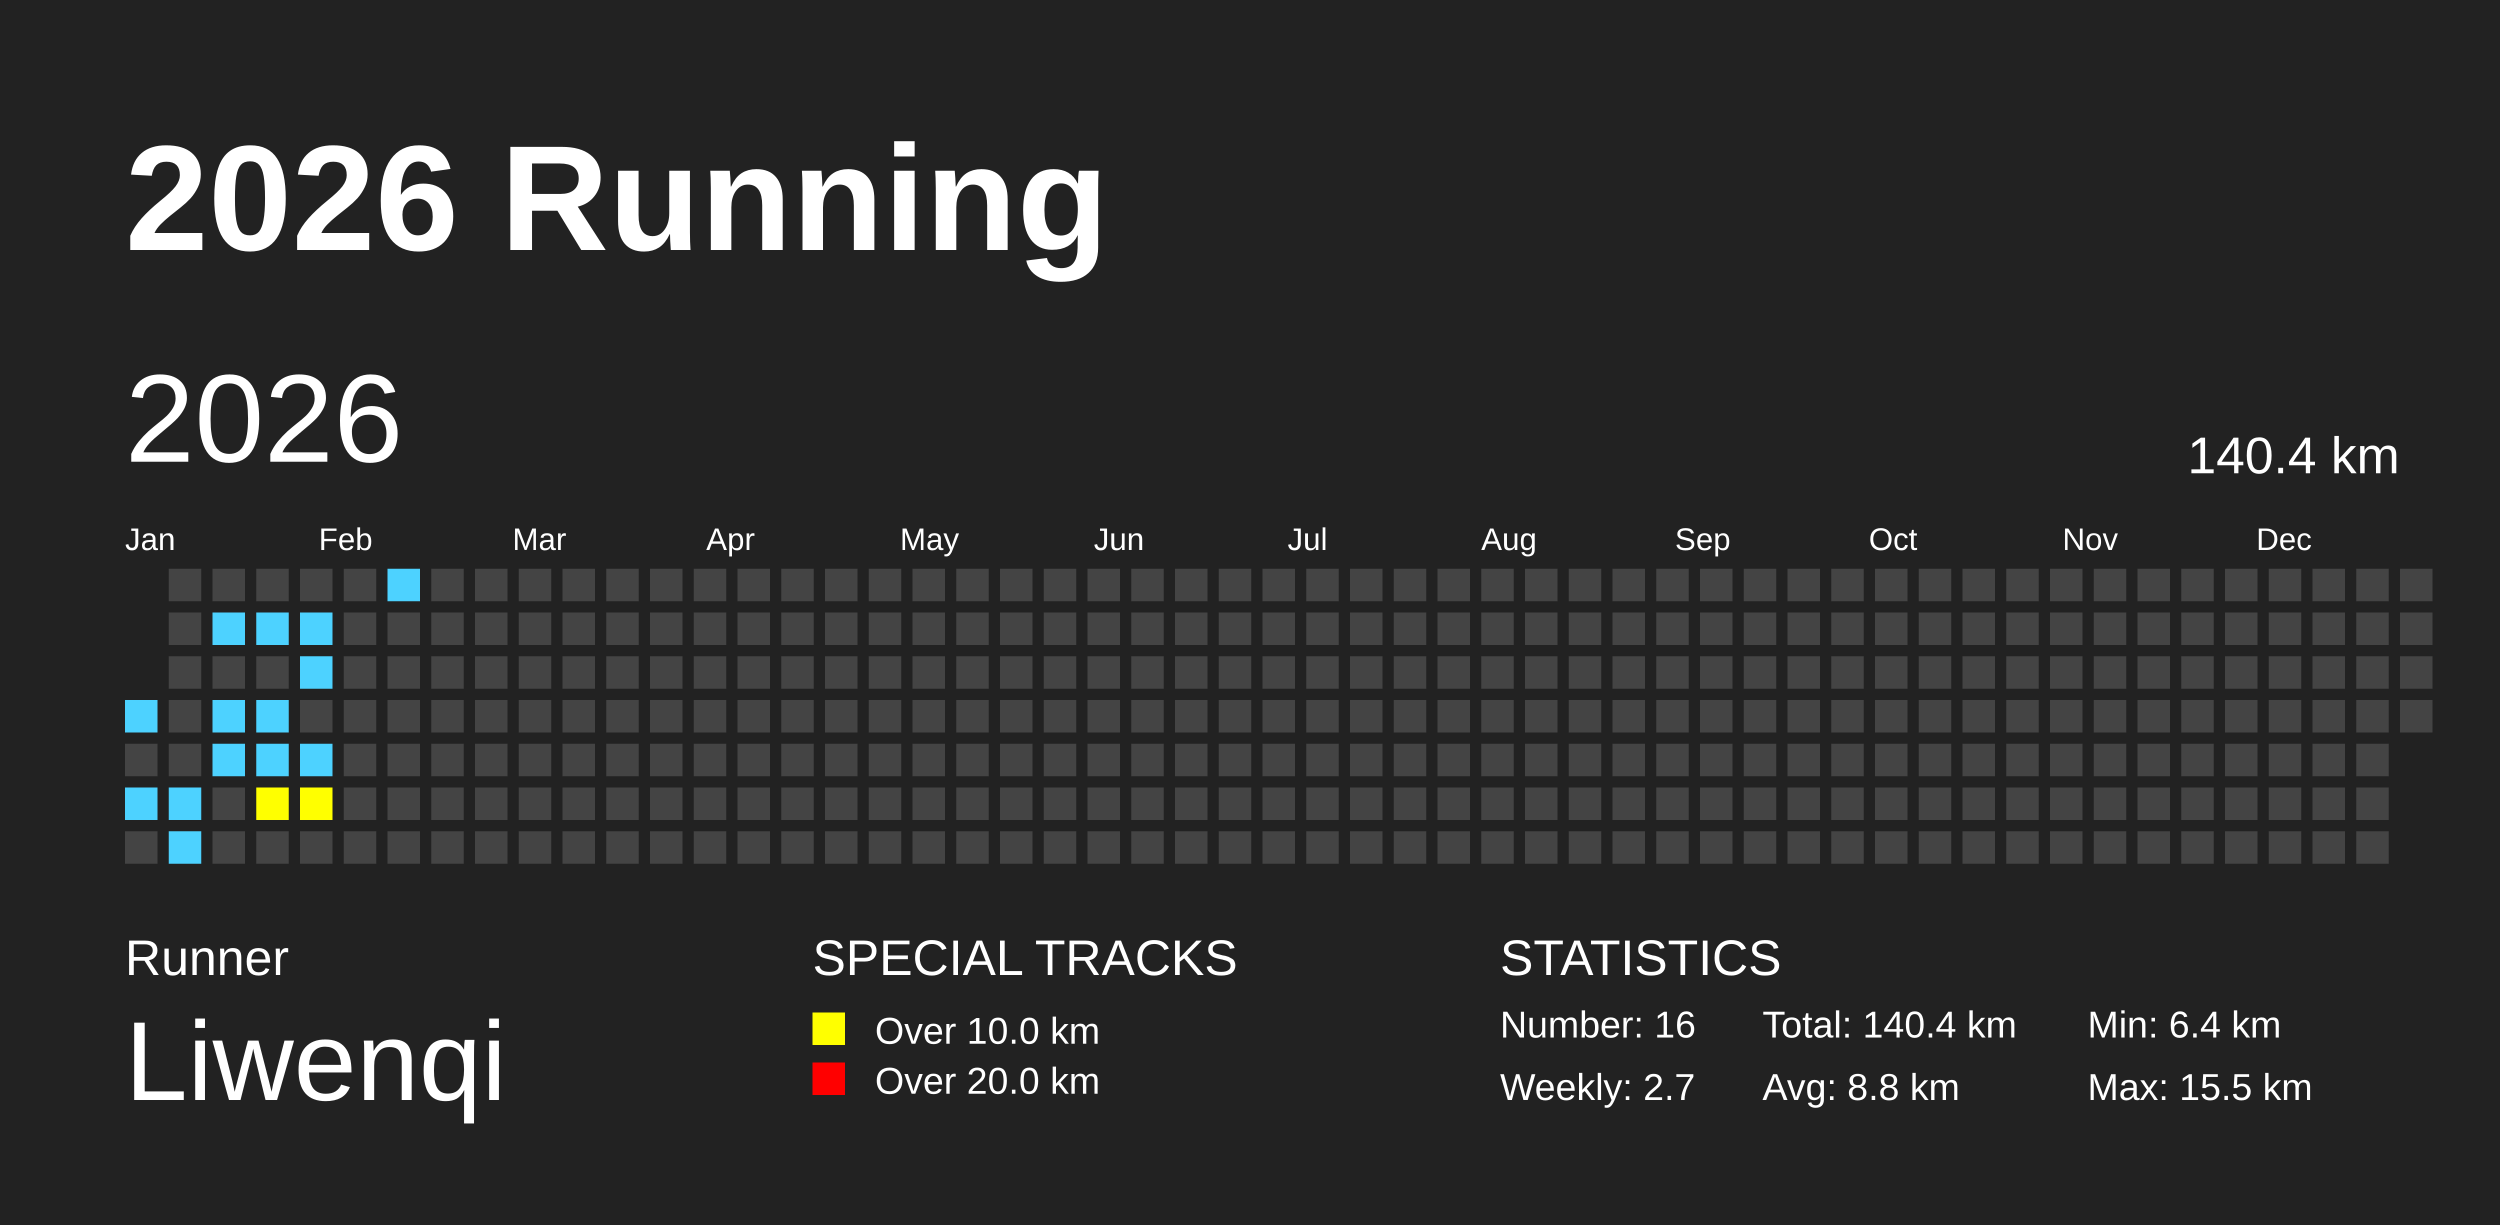
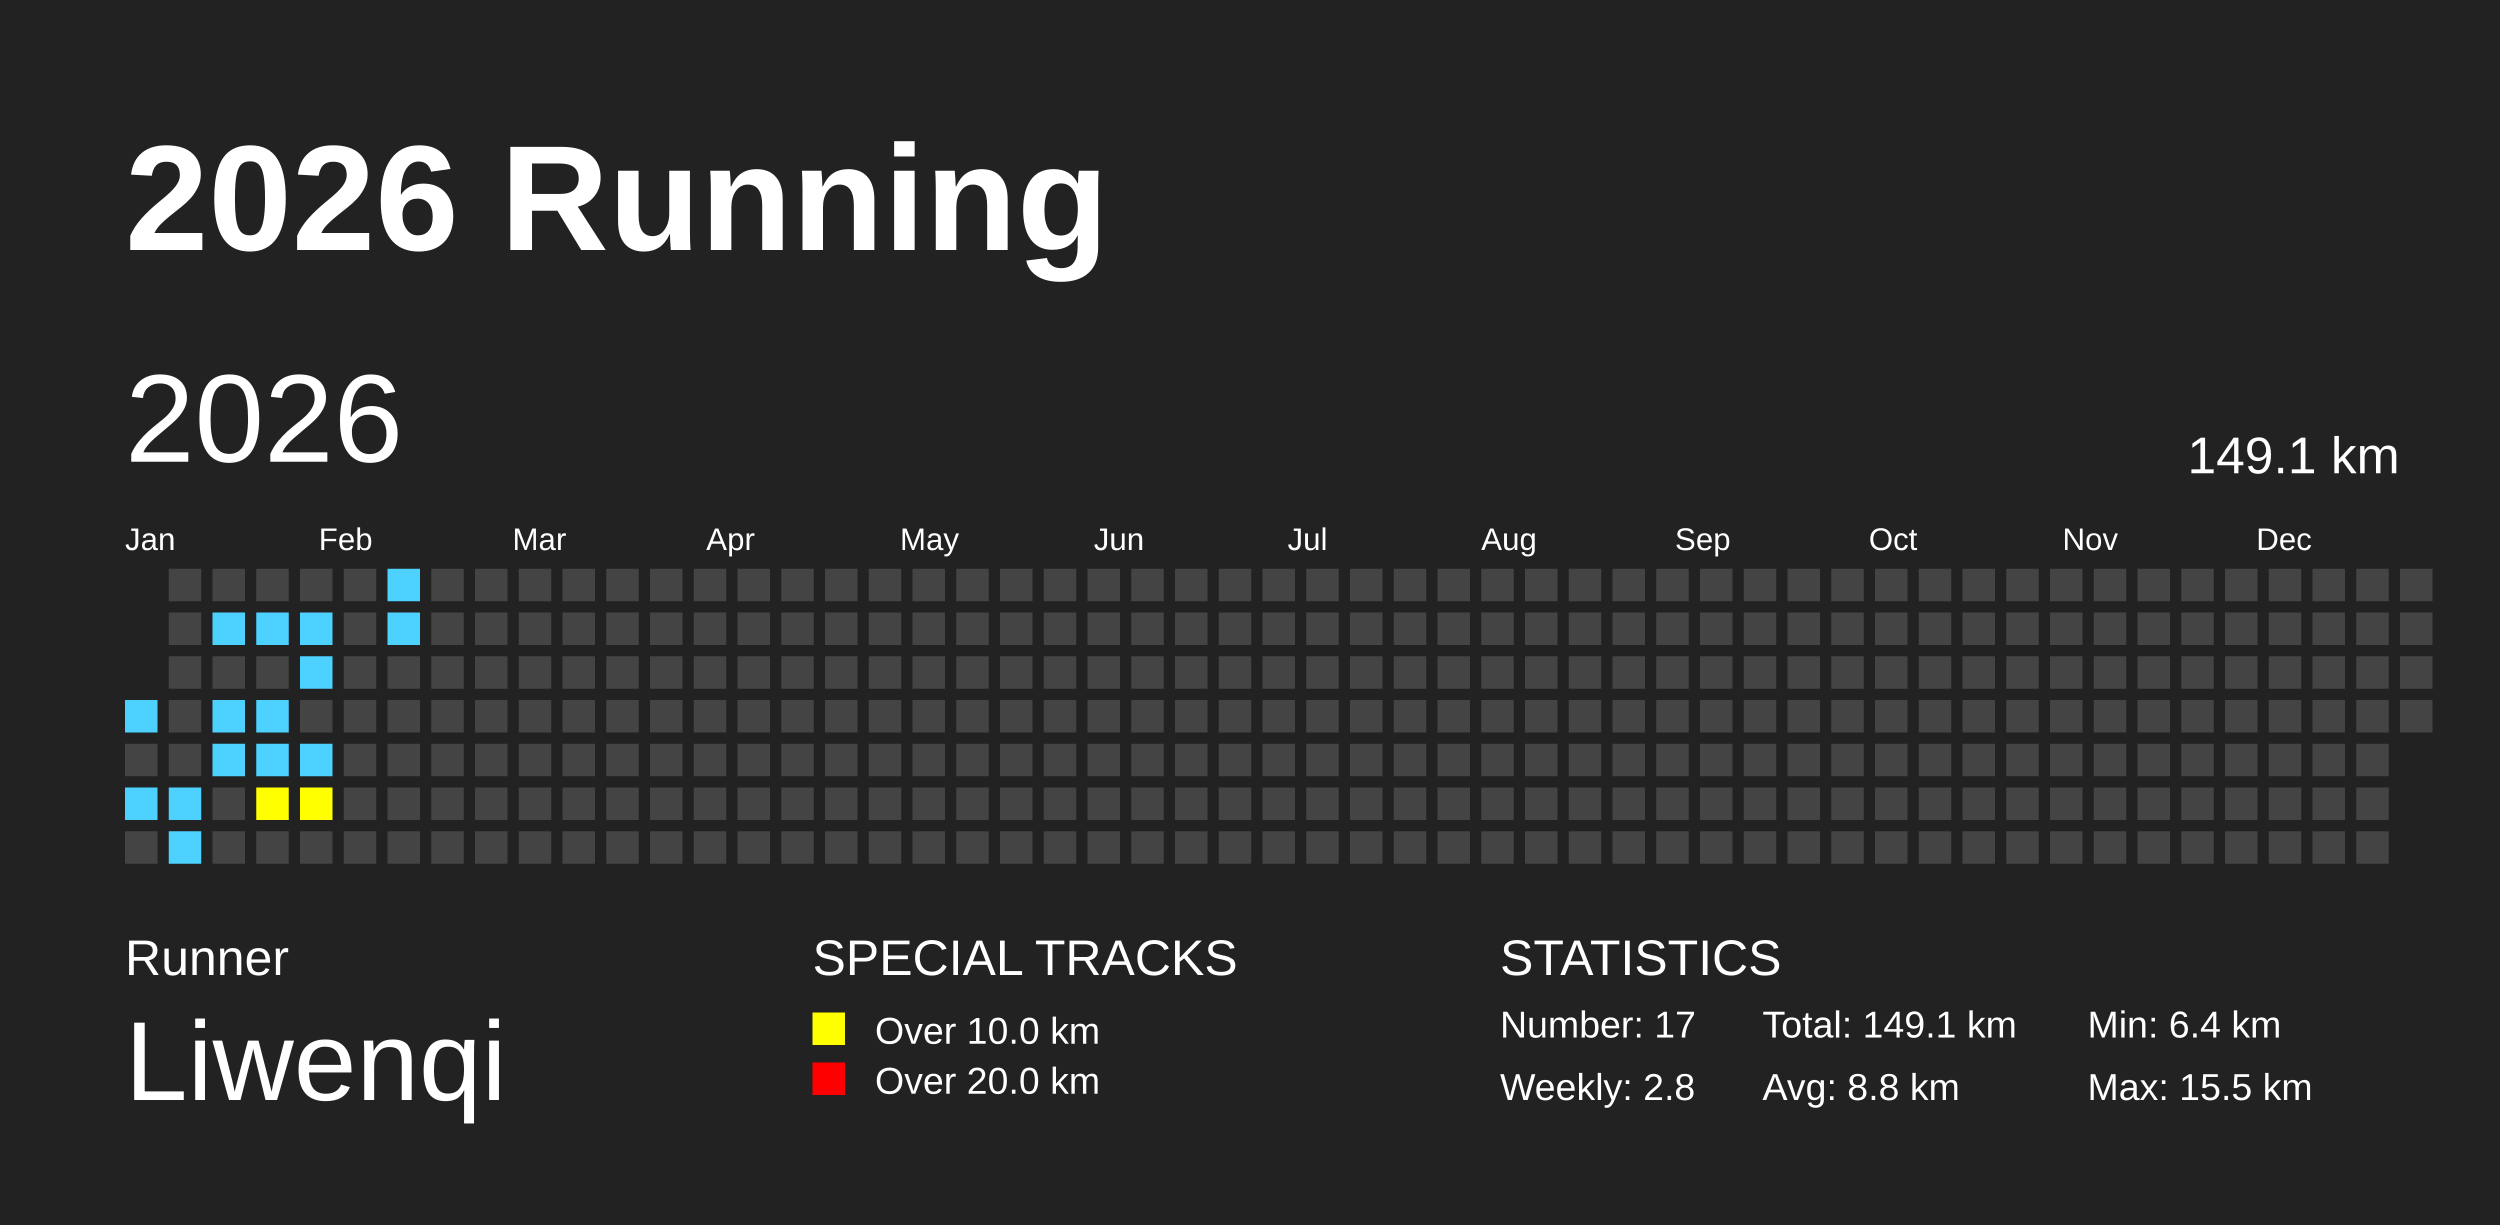
<svg xmlns="http://www.w3.org/2000/svg" baseProfile="full" height="98mm" version="1.1" viewBox="0,0,200,98" width="200mm">
  <defs />
  <rect fill="#222222" height="98" width="200" x="0" y="0" />
  <text fill="#FFFFFF" style="font-size:12px; font-family:Arial; font-weight:bold;" x="10" y="20">2026 Running</text>
  <text fill="#FFFFFF" style="font-size:4px; font-family:Arial" x="10" y="78">Runner</text>
  <text fill="#FFFFFF" style="font-size:9px; font-family:Arial" x="10" y="88">Liwenqi</text>
  <text fill="#FFFFFF" style="font-size:4px; font-family:Arial" x="65" y="78">SPECIAL TRACKS</text>
  <rect fill="yellow" height="2.6" width="2.6" x="65" y="81" />
  <text fill="#FFFFFF" style="font-size:3px; font-family:Arial" x="70" y="83.5">Over 10.0 km</text>
  <rect fill="red" height="2.6" width="2.6" x="65" y="85" />
  <text fill="#FFFFFF" style="font-size:3px; font-family:Arial" x="70" y="87.5">Over 20.0 km</text>
  <text fill="#FFFFFF" style="font-size:4px; font-family:Arial" x="120" y="78">STATISTICS</text>
-   <text fill="#FFFFFF" style="font-size:3px; font-family:Arial" x="120" y="83">Number: 16</text>
-   <text fill="#FFFFFF" style="font-size:3px; font-family:Arial" x="120" y="88">Weekly: 2.7</text>
-   <text fill="#FFFFFF" style="font-size:3px; font-family:Arial" x="141" y="83">Total: 140.4 km</text>
+   <text fill="#FFFFFF" style="font-size:3px; font-family:Arial" x="120" y="83">Number: 17</text>
+   <text fill="#FFFFFF" style="font-size:3px; font-family:Arial" x="120" y="88">Weekly: 2.8</text>
+   <text fill="#FFFFFF" style="font-size:3px; font-family:Arial" x="141" y="83">Total: 149.1 km</text>
  <text fill="#FFFFFF" style="font-size:3px; font-family:Arial" x="141" y="88">Avg: 8.8 km</text>
  <text fill="#FFFFFF" style="font-size:3px; font-family:Arial" x="167" y="83">Min: 6.4 km</text>
  <text fill="#FFFFFF" style="font-size:3px; font-family:Arial" x="167" y="88">Max: 15.5 km</text>
  <text dominant-baseline="hanging" fill="#FFFFFF" style="font-size:10.0px; font-family:Arial;" x="10" y="30">2026</text>
-   <text dominant-baseline="hanging" fill="#FFFFFF" style="font-size:4.125px; font-family:Arial;" x="175" y="35">140.4 km</text>
+   <text dominant-baseline="hanging" fill="#FFFFFF" style="font-size:4.125px; font-family:Arial;" x="175" y="35">149.1 km</text>
  <text fill="#FFFFFF" style="font-size:2.5px; font-family:Arial" x="10.0" y="44">Jan</text>
  <text fill="#FFFFFF" style="font-size:2.5px; font-family:Arial" x="25.5" y="44">Feb</text>
  <text fill="#FFFFFF" style="font-size:2.5px; font-family:Arial" x="41.0" y="44">Mar</text>
  <text fill="#FFFFFF" style="font-size:2.5px; font-family:Arial" x="56.5" y="44">Apr</text>
  <text fill="#FFFFFF" style="font-size:2.5px; font-family:Arial" x="72.0" y="44">May</text>
  <text fill="#FFFFFF" style="font-size:2.5px; font-family:Arial" x="87.5" y="44">Jun</text>
  <text fill="#FFFFFF" style="font-size:2.5px; font-family:Arial" x="103.0" y="44">Jul</text>
  <text fill="#FFFFFF" style="font-size:2.5px; font-family:Arial" x="118.5" y="44">Aug</text>
  <text fill="#FFFFFF" style="font-size:2.5px; font-family:Arial" x="134.0" y="44">Sep</text>
  <text fill="#FFFFFF" style="font-size:2.5px; font-family:Arial" x="149.5" y="44">Oct</text>
  <text fill="#FFFFFF" style="font-size:2.5px; font-family:Arial" x="165.0" y="44">Nov</text>
  <text fill="#FFFFFF" style="font-size:2.5px; font-family:Arial" x="180.5" y="44">Dec</text>
  <rect fill="#4DD2FF" height="2.6" width="2.6" x="10.0" y="56.0" />
  <rect fill="#444444" height="2.6" width="2.6" x="10.0" y="59.5" />
  <rect fill="#4DD2FF" height="2.6" width="2.6" x="10.0" y="63.0" />
  <rect fill="#444444" height="2.6" width="2.6" x="10.0" y="66.5" />
  <rect fill="#444444" height="2.6" width="2.6" x="13.5" y="45.5" />
  <rect fill="#444444" height="2.6" width="2.6" x="13.5" y="49.0" />
  <rect fill="#444444" height="2.6" width="2.6" x="13.5" y="52.5" />
  <rect fill="#444444" height="2.6" width="2.6" x="13.5" y="56.0" />
  <rect fill="#444444" height="2.6" width="2.6" x="13.5" y="59.5" />
  <rect fill="#4DD2FF" height="2.6" width="2.6" x="13.5" y="63.0" />
  <rect fill="#4DD2FF" height="2.6" width="2.6" x="13.5" y="66.5" />
  <rect fill="#444444" height="2.6" width="2.6" x="17.0" y="45.5" />
  <rect fill="#4DD2FF" height="2.6" width="2.6" x="17.0" y="49.0" />
  <rect fill="#444444" height="2.6" width="2.6" x="17.0" y="52.5" />
  <rect fill="#4DD2FF" height="2.6" width="2.6" x="17.0" y="56.0" />
  <rect fill="#4DD2FF" height="2.6" width="2.6" x="17.0" y="59.5" />
  <rect fill="#444444" height="2.6" width="2.6" x="17.0" y="63.0" />
  <rect fill="#444444" height="2.6" width="2.6" x="17.0" y="66.5" />
  <rect fill="#444444" height="2.6" width="2.6" x="20.5" y="45.5" />
  <rect fill="#4DD2FF" height="2.6" width="2.6" x="20.5" y="49.0" />
  <rect fill="#444444" height="2.6" width="2.6" x="20.5" y="52.5" />
  <rect fill="#4DD2FF" height="2.6" width="2.6" x="20.5" y="56.0" />
  <rect fill="#4DD2FF" height="2.6" width="2.6" x="20.5" y="59.5" />
  <rect fill="yellow" height="2.6" width="2.6" x="20.5" y="63.0" />
  <rect fill="#444444" height="2.6" width="2.6" x="20.5" y="66.5" />
  <rect fill="#444444" height="2.6" width="2.6" x="24.0" y="45.5" />
  <rect fill="#4DD2FF" height="2.6" width="2.6" x="24.0" y="49.0" />
  <rect fill="#4DD2FF" height="2.6" width="2.6" x="24.0" y="52.5" />
  <rect fill="#444444" height="2.6" width="2.6" x="24.0" y="56.0" />
  <rect fill="#4DD2FF" height="2.6" width="2.6" x="24.0" y="59.5" />
  <rect fill="yellow" height="2.6" width="2.6" x="24.0" y="63.0" />
  <rect fill="#444444" height="2.6" width="2.6" x="24.0" y="66.5" />
  <rect fill="#444444" height="2.6" width="2.6" x="27.5" y="45.5" />
  <rect fill="#444444" height="2.6" width="2.6" x="27.5" y="49.0" />
  <rect fill="#444444" height="2.6" width="2.6" x="27.5" y="52.5" />
  <rect fill="#444444" height="2.6" width="2.6" x="27.5" y="56.0" />
  <rect fill="#444444" height="2.6" width="2.6" x="27.5" y="59.5" />
  <rect fill="#444444" height="2.6" width="2.6" x="27.5" y="63.0" />
  <rect fill="#444444" height="2.6" width="2.6" x="27.5" y="66.5" />
  <rect fill="#4DD2FF" height="2.6" width="2.6" x="31.0" y="45.5" />
-   <rect fill="#444444" height="2.6" width="2.6" x="31.0" y="49.0" />
+   <rect fill="#4DD2FF" height="2.6" width="2.6" x="31.0" y="49.0" />
  <rect fill="#444444" height="2.6" width="2.6" x="31.0" y="52.5" />
  <rect fill="#444444" height="2.6" width="2.6" x="31.0" y="56.0" />
  <rect fill="#444444" height="2.6" width="2.6" x="31.0" y="59.5" />
  <rect fill="#444444" height="2.6" width="2.6" x="31.0" y="63.0" />
  <rect fill="#444444" height="2.6" width="2.6" x="31.0" y="66.5" />
  <rect fill="#444444" height="2.6" width="2.6" x="34.5" y="45.5" />
  <rect fill="#444444" height="2.6" width="2.6" x="34.5" y="49.0" />
  <rect fill="#444444" height="2.6" width="2.6" x="34.5" y="52.5" />
  <rect fill="#444444" height="2.6" width="2.6" x="34.5" y="56.0" />
  <rect fill="#444444" height="2.6" width="2.6" x="34.5" y="59.5" />
  <rect fill="#444444" height="2.6" width="2.6" x="34.5" y="63.0" />
  <rect fill="#444444" height="2.6" width="2.6" x="34.5" y="66.5" />
  <rect fill="#444444" height="2.6" width="2.6" x="38.0" y="45.5" />
  <rect fill="#444444" height="2.6" width="2.6" x="38.0" y="49.0" />
  <rect fill="#444444" height="2.6" width="2.6" x="38.0" y="52.5" />
  <rect fill="#444444" height="2.6" width="2.6" x="38.0" y="56.0" />
  <rect fill="#444444" height="2.6" width="2.6" x="38.0" y="59.5" />
  <rect fill="#444444" height="2.6" width="2.6" x="38.0" y="63.0" />
  <rect fill="#444444" height="2.6" width="2.6" x="38.0" y="66.5" />
  <rect fill="#444444" height="2.6" width="2.6" x="41.5" y="45.5" />
  <rect fill="#444444" height="2.6" width="2.6" x="41.5" y="49.0" />
  <rect fill="#444444" height="2.6" width="2.6" x="41.5" y="52.5" />
  <rect fill="#444444" height="2.6" width="2.6" x="41.5" y="56.0" />
  <rect fill="#444444" height="2.6" width="2.6" x="41.5" y="59.5" />
  <rect fill="#444444" height="2.6" width="2.6" x="41.5" y="63.0" />
  <rect fill="#444444" height="2.6" width="2.6" x="41.5" y="66.5" />
  <rect fill="#444444" height="2.6" width="2.6" x="45.0" y="45.5" />
  <rect fill="#444444" height="2.6" width="2.6" x="45.0" y="49.0" />
  <rect fill="#444444" height="2.6" width="2.6" x="45.0" y="52.5" />
  <rect fill="#444444" height="2.6" width="2.6" x="45.0" y="56.0" />
  <rect fill="#444444" height="2.6" width="2.6" x="45.0" y="59.5" />
  <rect fill="#444444" height="2.6" width="2.6" x="45.0" y="63.0" />
  <rect fill="#444444" height="2.6" width="2.6" x="45.0" y="66.5" />
  <rect fill="#444444" height="2.6" width="2.6" x="48.5" y="45.5" />
  <rect fill="#444444" height="2.6" width="2.6" x="48.5" y="49.0" />
  <rect fill="#444444" height="2.6" width="2.6" x="48.5" y="52.5" />
  <rect fill="#444444" height="2.6" width="2.6" x="48.5" y="56.0" />
  <rect fill="#444444" height="2.6" width="2.6" x="48.5" y="59.5" />
  <rect fill="#444444" height="2.6" width="2.6" x="48.5" y="63.0" />
  <rect fill="#444444" height="2.6" width="2.6" x="48.5" y="66.5" />
  <rect fill="#444444" height="2.6" width="2.6" x="52.0" y="45.5" />
  <rect fill="#444444" height="2.6" width="2.6" x="52.0" y="49.0" />
  <rect fill="#444444" height="2.6" width="2.6" x="52.0" y="52.5" />
  <rect fill="#444444" height="2.6" width="2.6" x="52.0" y="56.0" />
  <rect fill="#444444" height="2.6" width="2.6" x="52.0" y="59.5" />
  <rect fill="#444444" height="2.6" width="2.6" x="52.0" y="63.0" />
  <rect fill="#444444" height="2.6" width="2.6" x="52.0" y="66.5" />
  <rect fill="#444444" height="2.6" width="2.6" x="55.5" y="45.5" />
  <rect fill="#444444" height="2.6" width="2.6" x="55.5" y="49.0" />
  <rect fill="#444444" height="2.6" width="2.6" x="55.5" y="52.5" />
  <rect fill="#444444" height="2.6" width="2.6" x="55.5" y="56.0" />
  <rect fill="#444444" height="2.6" width="2.6" x="55.5" y="59.5" />
  <rect fill="#444444" height="2.6" width="2.6" x="55.5" y="63.0" />
  <rect fill="#444444" height="2.6" width="2.6" x="55.5" y="66.5" />
  <rect fill="#444444" height="2.6" width="2.6" x="59.0" y="45.5" />
  <rect fill="#444444" height="2.6" width="2.6" x="59.0" y="49.0" />
  <rect fill="#444444" height="2.6" width="2.6" x="59.0" y="52.5" />
  <rect fill="#444444" height="2.6" width="2.6" x="59.0" y="56.0" />
  <rect fill="#444444" height="2.6" width="2.6" x="59.0" y="59.5" />
  <rect fill="#444444" height="2.6" width="2.6" x="59.0" y="63.0" />
  <rect fill="#444444" height="2.6" width="2.6" x="59.0" y="66.5" />
  <rect fill="#444444" height="2.6" width="2.6" x="62.5" y="45.5" />
  <rect fill="#444444" height="2.6" width="2.6" x="62.5" y="49.0" />
  <rect fill="#444444" height="2.6" width="2.6" x="62.5" y="52.5" />
  <rect fill="#444444" height="2.6" width="2.6" x="62.5" y="56.0" />
  <rect fill="#444444" height="2.6" width="2.6" x="62.5" y="59.5" />
  <rect fill="#444444" height="2.6" width="2.6" x="62.5" y="63.0" />
  <rect fill="#444444" height="2.6" width="2.6" x="62.5" y="66.5" />
  <rect fill="#444444" height="2.6" width="2.6" x="66.0" y="45.5" />
  <rect fill="#444444" height="2.6" width="2.6" x="66.0" y="49.0" />
  <rect fill="#444444" height="2.6" width="2.6" x="66.0" y="52.5" />
  <rect fill="#444444" height="2.6" width="2.6" x="66.0" y="56.0" />
  <rect fill="#444444" height="2.6" width="2.6" x="66.0" y="59.5" />
  <rect fill="#444444" height="2.6" width="2.6" x="66.0" y="63.0" />
  <rect fill="#444444" height="2.6" width="2.6" x="66.0" y="66.5" />
  <rect fill="#444444" height="2.6" width="2.6" x="69.5" y="45.5" />
  <rect fill="#444444" height="2.6" width="2.6" x="69.5" y="49.0" />
  <rect fill="#444444" height="2.6" width="2.6" x="69.5" y="52.5" />
  <rect fill="#444444" height="2.6" width="2.6" x="69.5" y="56.0" />
  <rect fill="#444444" height="2.6" width="2.6" x="69.5" y="59.5" />
  <rect fill="#444444" height="2.6" width="2.6" x="69.5" y="63.0" />
  <rect fill="#444444" height="2.6" width="2.6" x="69.5" y="66.5" />
  <rect fill="#444444" height="2.6" width="2.6" x="73.0" y="45.5" />
  <rect fill="#444444" height="2.6" width="2.6" x="73.0" y="49.0" />
  <rect fill="#444444" height="2.6" width="2.6" x="73.0" y="52.5" />
  <rect fill="#444444" height="2.6" width="2.6" x="73.0" y="56.0" />
  <rect fill="#444444" height="2.6" width="2.6" x="73.0" y="59.5" />
  <rect fill="#444444" height="2.6" width="2.6" x="73.0" y="63.0" />
  <rect fill="#444444" height="2.6" width="2.6" x="73.0" y="66.5" />
  <rect fill="#444444" height="2.6" width="2.6" x="76.5" y="45.5" />
  <rect fill="#444444" height="2.6" width="2.6" x="76.5" y="49.0" />
  <rect fill="#444444" height="2.6" width="2.6" x="76.5" y="52.5" />
  <rect fill="#444444" height="2.6" width="2.6" x="76.5" y="56.0" />
  <rect fill="#444444" height="2.6" width="2.6" x="76.5" y="59.5" />
  <rect fill="#444444" height="2.6" width="2.6" x="76.5" y="63.0" />
  <rect fill="#444444" height="2.6" width="2.6" x="76.5" y="66.5" />
  <rect fill="#444444" height="2.6" width="2.6" x="80.0" y="45.5" />
  <rect fill="#444444" height="2.6" width="2.6" x="80.0" y="49.0" />
  <rect fill="#444444" height="2.6" width="2.6" x="80.0" y="52.5" />
  <rect fill="#444444" height="2.6" width="2.6" x="80.0" y="56.0" />
  <rect fill="#444444" height="2.6" width="2.6" x="80.0" y="59.5" />
  <rect fill="#444444" height="2.6" width="2.6" x="80.0" y="63.0" />
  <rect fill="#444444" height="2.6" width="2.6" x="80.0" y="66.5" />
  <rect fill="#444444" height="2.6" width="2.6" x="83.5" y="45.5" />
  <rect fill="#444444" height="2.6" width="2.6" x="83.5" y="49.0" />
  <rect fill="#444444" height="2.6" width="2.6" x="83.5" y="52.5" />
  <rect fill="#444444" height="2.6" width="2.6" x="83.5" y="56.0" />
  <rect fill="#444444" height="2.6" width="2.6" x="83.5" y="59.5" />
  <rect fill="#444444" height="2.6" width="2.6" x="83.5" y="63.0" />
  <rect fill="#444444" height="2.6" width="2.6" x="83.5" y="66.5" />
  <rect fill="#444444" height="2.6" width="2.6" x="87.0" y="45.5" />
  <rect fill="#444444" height="2.6" width="2.6" x="87.0" y="49.0" />
  <rect fill="#444444" height="2.6" width="2.6" x="87.0" y="52.5" />
  <rect fill="#444444" height="2.6" width="2.6" x="87.0" y="56.0" />
  <rect fill="#444444" height="2.6" width="2.6" x="87.0" y="59.5" />
  <rect fill="#444444" height="2.6" width="2.6" x="87.0" y="63.0" />
  <rect fill="#444444" height="2.6" width="2.6" x="87.0" y="66.5" />
  <rect fill="#444444" height="2.6" width="2.6" x="90.5" y="45.5" />
  <rect fill="#444444" height="2.6" width="2.6" x="90.5" y="49.0" />
  <rect fill="#444444" height="2.6" width="2.6" x="90.5" y="52.5" />
  <rect fill="#444444" height="2.6" width="2.6" x="90.5" y="56.0" />
  <rect fill="#444444" height="2.6" width="2.6" x="90.5" y="59.5" />
  <rect fill="#444444" height="2.6" width="2.6" x="90.5" y="63.0" />
  <rect fill="#444444" height="2.6" width="2.6" x="90.5" y="66.5" />
  <rect fill="#444444" height="2.6" width="2.6" x="94.0" y="45.5" />
  <rect fill="#444444" height="2.6" width="2.6" x="94.0" y="49.0" />
  <rect fill="#444444" height="2.6" width="2.6" x="94.0" y="52.5" />
  <rect fill="#444444" height="2.6" width="2.6" x="94.0" y="56.0" />
  <rect fill="#444444" height="2.6" width="2.6" x="94.0" y="59.5" />
  <rect fill="#444444" height="2.6" width="2.6" x="94.0" y="63.0" />
  <rect fill="#444444" height="2.6" width="2.6" x="94.0" y="66.5" />
  <rect fill="#444444" height="2.6" width="2.6" x="97.5" y="45.5" />
  <rect fill="#444444" height="2.6" width="2.6" x="97.5" y="49.0" />
  <rect fill="#444444" height="2.6" width="2.6" x="97.5" y="52.5" />
  <rect fill="#444444" height="2.6" width="2.6" x="97.5" y="56.0" />
  <rect fill="#444444" height="2.6" width="2.6" x="97.5" y="59.5" />
  <rect fill="#444444" height="2.6" width="2.6" x="97.5" y="63.0" />
  <rect fill="#444444" height="2.6" width="2.6" x="97.5" y="66.5" />
  <rect fill="#444444" height="2.6" width="2.6" x="101.0" y="45.5" />
  <rect fill="#444444" height="2.6" width="2.6" x="101.0" y="49.0" />
  <rect fill="#444444" height="2.6" width="2.6" x="101.0" y="52.5" />
  <rect fill="#444444" height="2.6" width="2.6" x="101.0" y="56.0" />
  <rect fill="#444444" height="2.6" width="2.6" x="101.0" y="59.5" />
  <rect fill="#444444" height="2.6" width="2.6" x="101.0" y="63.0" />
  <rect fill="#444444" height="2.6" width="2.6" x="101.0" y="66.5" />
  <rect fill="#444444" height="2.6" width="2.6" x="104.5" y="45.5" />
  <rect fill="#444444" height="2.6" width="2.6" x="104.5" y="49.0" />
  <rect fill="#444444" height="2.6" width="2.6" x="104.5" y="52.5" />
  <rect fill="#444444" height="2.6" width="2.6" x="104.5" y="56.0" />
  <rect fill="#444444" height="2.6" width="2.6" x="104.5" y="59.5" />
  <rect fill="#444444" height="2.6" width="2.6" x="104.5" y="63.0" />
  <rect fill="#444444" height="2.6" width="2.6" x="104.5" y="66.5" />
  <rect fill="#444444" height="2.6" width="2.6" x="108.0" y="45.5" />
  <rect fill="#444444" height="2.6" width="2.6" x="108.0" y="49.0" />
  <rect fill="#444444" height="2.6" width="2.6" x="108.0" y="52.5" />
  <rect fill="#444444" height="2.6" width="2.6" x="108.0" y="56.0" />
  <rect fill="#444444" height="2.6" width="2.6" x="108.0" y="59.5" />
  <rect fill="#444444" height="2.6" width="2.6" x="108.0" y="63.0" />
  <rect fill="#444444" height="2.6" width="2.6" x="108.0" y="66.5" />
  <rect fill="#444444" height="2.6" width="2.6" x="111.5" y="45.5" />
  <rect fill="#444444" height="2.6" width="2.6" x="111.5" y="49.0" />
  <rect fill="#444444" height="2.6" width="2.6" x="111.5" y="52.5" />
  <rect fill="#444444" height="2.6" width="2.6" x="111.5" y="56.0" />
  <rect fill="#444444" height="2.6" width="2.6" x="111.5" y="59.5" />
  <rect fill="#444444" height="2.6" width="2.6" x="111.5" y="63.0" />
  <rect fill="#444444" height="2.6" width="2.6" x="111.5" y="66.5" />
  <rect fill="#444444" height="2.6" width="2.6" x="115.0" y="45.5" />
  <rect fill="#444444" height="2.6" width="2.6" x="115.0" y="49.0" />
  <rect fill="#444444" height="2.6" width="2.6" x="115.0" y="52.5" />
  <rect fill="#444444" height="2.6" width="2.6" x="115.0" y="56.0" />
  <rect fill="#444444" height="2.6" width="2.6" x="115.0" y="59.5" />
  <rect fill="#444444" height="2.6" width="2.6" x="115.0" y="63.0" />
  <rect fill="#444444" height="2.6" width="2.6" x="115.0" y="66.5" />
  <rect fill="#444444" height="2.6" width="2.6" x="118.5" y="45.5" />
  <rect fill="#444444" height="2.6" width="2.6" x="118.5" y="49.0" />
  <rect fill="#444444" height="2.6" width="2.6" x="118.5" y="52.5" />
  <rect fill="#444444" height="2.6" width="2.6" x="118.5" y="56.0" />
  <rect fill="#444444" height="2.6" width="2.6" x="118.5" y="59.5" />
  <rect fill="#444444" height="2.6" width="2.6" x="118.5" y="63.0" />
  <rect fill="#444444" height="2.6" width="2.6" x="118.5" y="66.5" />
  <rect fill="#444444" height="2.6" width="2.6" x="122.0" y="45.5" />
  <rect fill="#444444" height="2.6" width="2.6" x="122.0" y="49.0" />
  <rect fill="#444444" height="2.6" width="2.6" x="122.0" y="52.5" />
  <rect fill="#444444" height="2.6" width="2.6" x="122.0" y="56.0" />
  <rect fill="#444444" height="2.6" width="2.6" x="122.0" y="59.5" />
  <rect fill="#444444" height="2.6" width="2.6" x="122.0" y="63.0" />
  <rect fill="#444444" height="2.6" width="2.6" x="122.0" y="66.5" />
  <rect fill="#444444" height="2.6" width="2.6" x="125.5" y="45.5" />
  <rect fill="#444444" height="2.6" width="2.6" x="125.5" y="49.0" />
  <rect fill="#444444" height="2.6" width="2.6" x="125.5" y="52.5" />
  <rect fill="#444444" height="2.6" width="2.6" x="125.5" y="56.0" />
  <rect fill="#444444" height="2.6" width="2.6" x="125.5" y="59.5" />
  <rect fill="#444444" height="2.6" width="2.6" x="125.5" y="63.0" />
  <rect fill="#444444" height="2.6" width="2.6" x="125.5" y="66.5" />
  <rect fill="#444444" height="2.6" width="2.6" x="129.0" y="45.5" />
  <rect fill="#444444" height="2.6" width="2.6" x="129.0" y="49.0" />
  <rect fill="#444444" height="2.6" width="2.6" x="129.0" y="52.5" />
  <rect fill="#444444" height="2.6" width="2.6" x="129.0" y="56.0" />
  <rect fill="#444444" height="2.6" width="2.6" x="129.0" y="59.5" />
  <rect fill="#444444" height="2.6" width="2.6" x="129.0" y="63.0" />
  <rect fill="#444444" height="2.6" width="2.6" x="129.0" y="66.5" />
  <rect fill="#444444" height="2.6" width="2.6" x="132.5" y="45.5" />
  <rect fill="#444444" height="2.6" width="2.6" x="132.5" y="49.0" />
  <rect fill="#444444" height="2.6" width="2.6" x="132.5" y="52.5" />
  <rect fill="#444444" height="2.6" width="2.6" x="132.5" y="56.0" />
  <rect fill="#444444" height="2.6" width="2.6" x="132.5" y="59.5" />
  <rect fill="#444444" height="2.6" width="2.6" x="132.5" y="63.0" />
  <rect fill="#444444" height="2.6" width="2.6" x="132.5" y="66.5" />
  <rect fill="#444444" height="2.6" width="2.6" x="136.0" y="45.5" />
  <rect fill="#444444" height="2.6" width="2.6" x="136.0" y="49.0" />
  <rect fill="#444444" height="2.6" width="2.6" x="136.0" y="52.5" />
  <rect fill="#444444" height="2.6" width="2.6" x="136.0" y="56.0" />
  <rect fill="#444444" height="2.6" width="2.6" x="136.0" y="59.5" />
  <rect fill="#444444" height="2.6" width="2.6" x="136.0" y="63.0" />
  <rect fill="#444444" height="2.6" width="2.6" x="136.0" y="66.5" />
  <rect fill="#444444" height="2.6" width="2.6" x="139.5" y="45.5" />
  <rect fill="#444444" height="2.6" width="2.6" x="139.5" y="49.0" />
  <rect fill="#444444" height="2.6" width="2.6" x="139.5" y="52.5" />
  <rect fill="#444444" height="2.6" width="2.6" x="139.5" y="56.0" />
  <rect fill="#444444" height="2.6" width="2.6" x="139.5" y="59.5" />
  <rect fill="#444444" height="2.6" width="2.6" x="139.5" y="63.0" />
  <rect fill="#444444" height="2.6" width="2.6" x="139.5" y="66.5" />
  <rect fill="#444444" height="2.6" width="2.6" x="143.0" y="45.5" />
  <rect fill="#444444" height="2.6" width="2.6" x="143.0" y="49.0" />
  <rect fill="#444444" height="2.6" width="2.6" x="143.0" y="52.5" />
  <rect fill="#444444" height="2.6" width="2.6" x="143.0" y="56.0" />
  <rect fill="#444444" height="2.6" width="2.6" x="143.0" y="59.5" />
  <rect fill="#444444" height="2.6" width="2.6" x="143.0" y="63.0" />
  <rect fill="#444444" height="2.6" width="2.6" x="143.0" y="66.5" />
  <rect fill="#444444" height="2.6" width="2.6" x="146.5" y="45.5" />
  <rect fill="#444444" height="2.6" width="2.6" x="146.5" y="49.0" />
  <rect fill="#444444" height="2.6" width="2.6" x="146.5" y="52.5" />
  <rect fill="#444444" height="2.6" width="2.6" x="146.5" y="56.0" />
  <rect fill="#444444" height="2.6" width="2.6" x="146.5" y="59.5" />
  <rect fill="#444444" height="2.6" width="2.6" x="146.5" y="63.0" />
  <rect fill="#444444" height="2.6" width="2.6" x="146.5" y="66.5" />
  <rect fill="#444444" height="2.6" width="2.6" x="150.0" y="45.5" />
  <rect fill="#444444" height="2.6" width="2.6" x="150.0" y="49.0" />
  <rect fill="#444444" height="2.6" width="2.6" x="150.0" y="52.5" />
  <rect fill="#444444" height="2.6" width="2.6" x="150.0" y="56.0" />
  <rect fill="#444444" height="2.6" width="2.6" x="150.0" y="59.5" />
  <rect fill="#444444" height="2.6" width="2.6" x="150.0" y="63.0" />
  <rect fill="#444444" height="2.6" width="2.6" x="150.0" y="66.5" />
  <rect fill="#444444" height="2.6" width="2.6" x="153.5" y="45.5" />
  <rect fill="#444444" height="2.6" width="2.6" x="153.5" y="49.0" />
  <rect fill="#444444" height="2.6" width="2.6" x="153.5" y="52.5" />
  <rect fill="#444444" height="2.6" width="2.6" x="153.5" y="56.0" />
  <rect fill="#444444" height="2.6" width="2.6" x="153.5" y="59.5" />
  <rect fill="#444444" height="2.6" width="2.6" x="153.5" y="63.0" />
  <rect fill="#444444" height="2.6" width="2.6" x="153.5" y="66.5" />
  <rect fill="#444444" height="2.6" width="2.6" x="157.0" y="45.5" />
  <rect fill="#444444" height="2.6" width="2.6" x="157.0" y="49.0" />
  <rect fill="#444444" height="2.6" width="2.6" x="157.0" y="52.5" />
  <rect fill="#444444" height="2.6" width="2.6" x="157.0" y="56.0" />
  <rect fill="#444444" height="2.6" width="2.6" x="157.0" y="59.5" />
  <rect fill="#444444" height="2.6" width="2.6" x="157.0" y="63.0" />
  <rect fill="#444444" height="2.6" width="2.6" x="157.0" y="66.5" />
  <rect fill="#444444" height="2.6" width="2.6" x="160.5" y="45.5" />
  <rect fill="#444444" height="2.6" width="2.6" x="160.5" y="49.0" />
  <rect fill="#444444" height="2.6" width="2.6" x="160.5" y="52.5" />
  <rect fill="#444444" height="2.6" width="2.6" x="160.5" y="56.0" />
  <rect fill="#444444" height="2.6" width="2.6" x="160.5" y="59.5" />
  <rect fill="#444444" height="2.6" width="2.6" x="160.5" y="63.0" />
  <rect fill="#444444" height="2.6" width="2.6" x="160.5" y="66.5" />
  <rect fill="#444444" height="2.6" width="2.6" x="164.0" y="45.5" />
  <rect fill="#444444" height="2.6" width="2.6" x="164.0" y="49.0" />
  <rect fill="#444444" height="2.6" width="2.6" x="164.0" y="52.5" />
  <rect fill="#444444" height="2.6" width="2.6" x="164.0" y="56.0" />
  <rect fill="#444444" height="2.6" width="2.6" x="164.0" y="59.5" />
  <rect fill="#444444" height="2.6" width="2.6" x="164.0" y="63.0" />
  <rect fill="#444444" height="2.6" width="2.6" x="164.0" y="66.5" />
  <rect fill="#444444" height="2.6" width="2.6" x="167.5" y="45.5" />
  <rect fill="#444444" height="2.6" width="2.6" x="167.5" y="49.0" />
  <rect fill="#444444" height="2.6" width="2.6" x="167.5" y="52.5" />
  <rect fill="#444444" height="2.6" width="2.6" x="167.5" y="56.0" />
  <rect fill="#444444" height="2.6" width="2.6" x="167.5" y="59.5" />
  <rect fill="#444444" height="2.6" width="2.6" x="167.5" y="63.0" />
  <rect fill="#444444" height="2.6" width="2.6" x="167.5" y="66.5" />
  <rect fill="#444444" height="2.6" width="2.6" x="171.0" y="45.5" />
  <rect fill="#444444" height="2.6" width="2.6" x="171.0" y="49.0" />
  <rect fill="#444444" height="2.6" width="2.6" x="171.0" y="52.5" />
  <rect fill="#444444" height="2.6" width="2.6" x="171.0" y="56.0" />
  <rect fill="#444444" height="2.6" width="2.6" x="171.0" y="59.5" />
  <rect fill="#444444" height="2.6" width="2.6" x="171.0" y="63.0" />
  <rect fill="#444444" height="2.6" width="2.6" x="171.0" y="66.5" />
  <rect fill="#444444" height="2.6" width="2.6" x="174.5" y="45.5" />
  <rect fill="#444444" height="2.6" width="2.6" x="174.5" y="49.0" />
  <rect fill="#444444" height="2.6" width="2.6" x="174.5" y="52.5" />
  <rect fill="#444444" height="2.6" width="2.6" x="174.5" y="56.0" />
  <rect fill="#444444" height="2.6" width="2.6" x="174.5" y="59.5" />
  <rect fill="#444444" height="2.6" width="2.6" x="174.5" y="63.0" />
  <rect fill="#444444" height="2.6" width="2.6" x="174.5" y="66.5" />
  <rect fill="#444444" height="2.6" width="2.6" x="178.0" y="45.5" />
  <rect fill="#444444" height="2.6" width="2.6" x="178.0" y="49.0" />
  <rect fill="#444444" height="2.6" width="2.6" x="178.0" y="52.5" />
  <rect fill="#444444" height="2.6" width="2.6" x="178.0" y="56.0" />
  <rect fill="#444444" height="2.6" width="2.6" x="178.0" y="59.5" />
  <rect fill="#444444" height="2.6" width="2.6" x="178.0" y="63.0" />
  <rect fill="#444444" height="2.6" width="2.6" x="178.0" y="66.5" />
  <rect fill="#444444" height="2.6" width="2.6" x="181.5" y="45.5" />
  <rect fill="#444444" height="2.6" width="2.6" x="181.5" y="49.0" />
  <rect fill="#444444" height="2.6" width="2.6" x="181.5" y="52.5" />
  <rect fill="#444444" height="2.6" width="2.6" x="181.5" y="56.0" />
  <rect fill="#444444" height="2.6" width="2.6" x="181.5" y="59.5" />
  <rect fill="#444444" height="2.6" width="2.6" x="181.5" y="63.0" />
  <rect fill="#444444" height="2.6" width="2.6" x="181.5" y="66.5" />
  <rect fill="#444444" height="2.6" width="2.6" x="185.0" y="45.5" />
  <rect fill="#444444" height="2.6" width="2.6" x="185.0" y="49.0" />
  <rect fill="#444444" height="2.6" width="2.6" x="185.0" y="52.5" />
  <rect fill="#444444" height="2.6" width="2.6" x="185.0" y="56.0" />
  <rect fill="#444444" height="2.6" width="2.6" x="185.0" y="59.5" />
  <rect fill="#444444" height="2.6" width="2.6" x="185.0" y="63.0" />
  <rect fill="#444444" height="2.6" width="2.6" x="185.0" y="66.5" />
  <rect fill="#444444" height="2.6" width="2.6" x="188.5" y="45.5" />
  <rect fill="#444444" height="2.6" width="2.6" x="188.5" y="49.0" />
  <rect fill="#444444" height="2.6" width="2.6" x="188.5" y="52.5" />
  <rect fill="#444444" height="2.6" width="2.6" x="188.5" y="56.0" />
  <rect fill="#444444" height="2.6" width="2.6" x="188.5" y="59.5" />
  <rect fill="#444444" height="2.6" width="2.6" x="188.5" y="63.0" />
  <rect fill="#444444" height="2.6" width="2.6" x="188.5" y="66.5" />
  <rect fill="#444444" height="2.6" width="2.6" x="192.0" y="45.5" />
  <rect fill="#444444" height="2.6" width="2.6" x="192.0" y="49.0" />
  <rect fill="#444444" height="2.6" width="2.6" x="192.0" y="52.5" />
  <rect fill="#444444" height="2.6" width="2.6" x="192.0" y="56.0" />
</svg>
